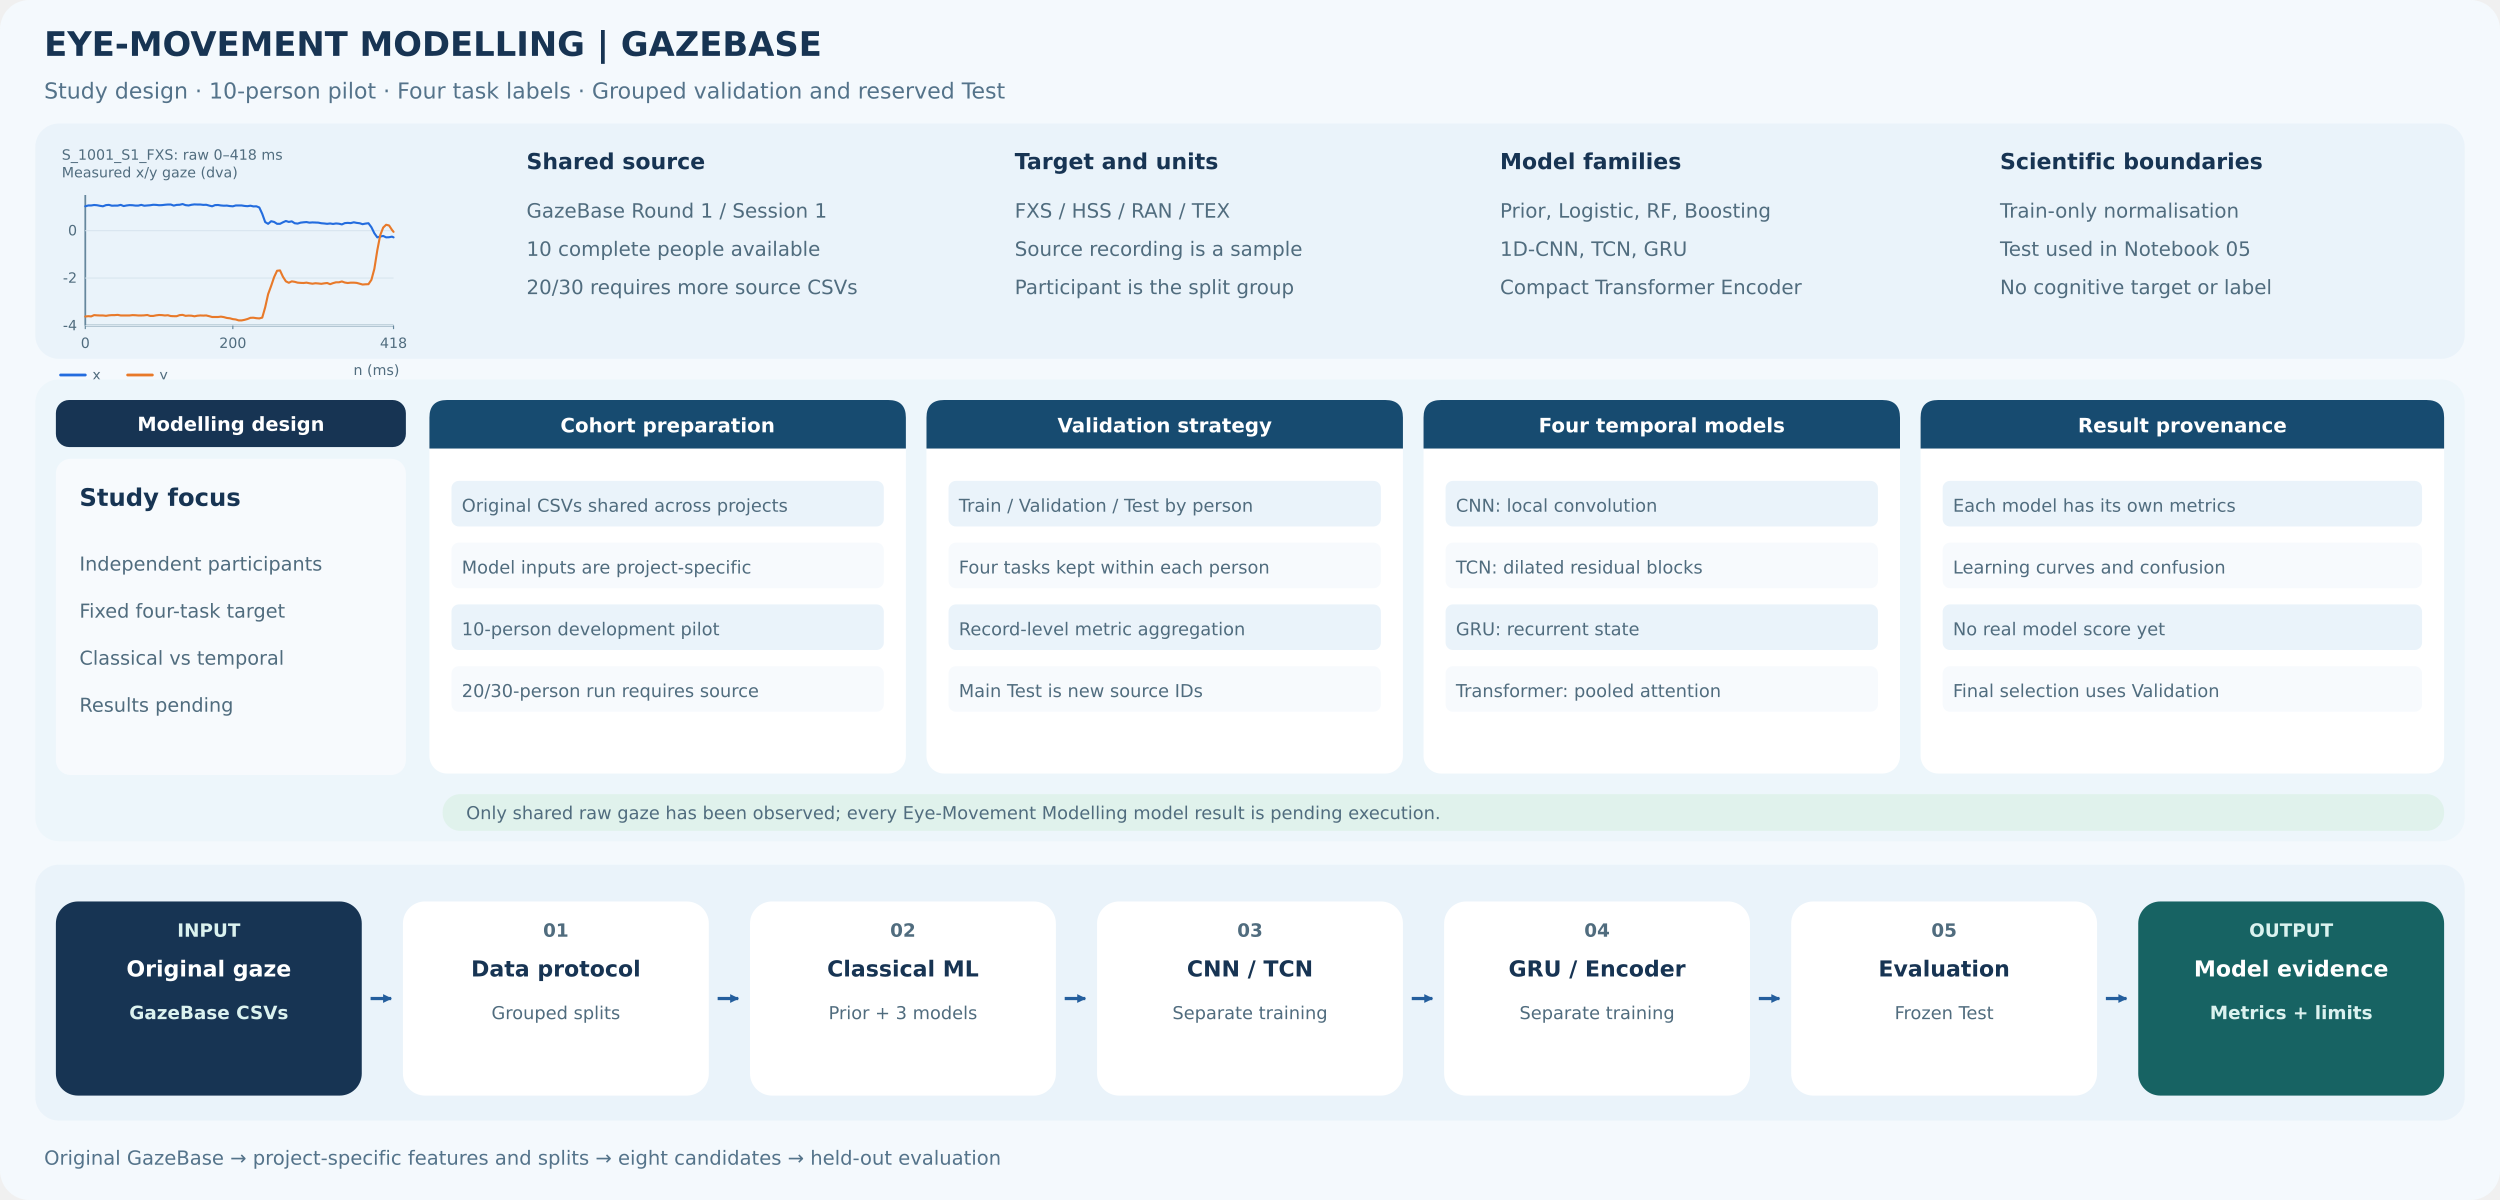
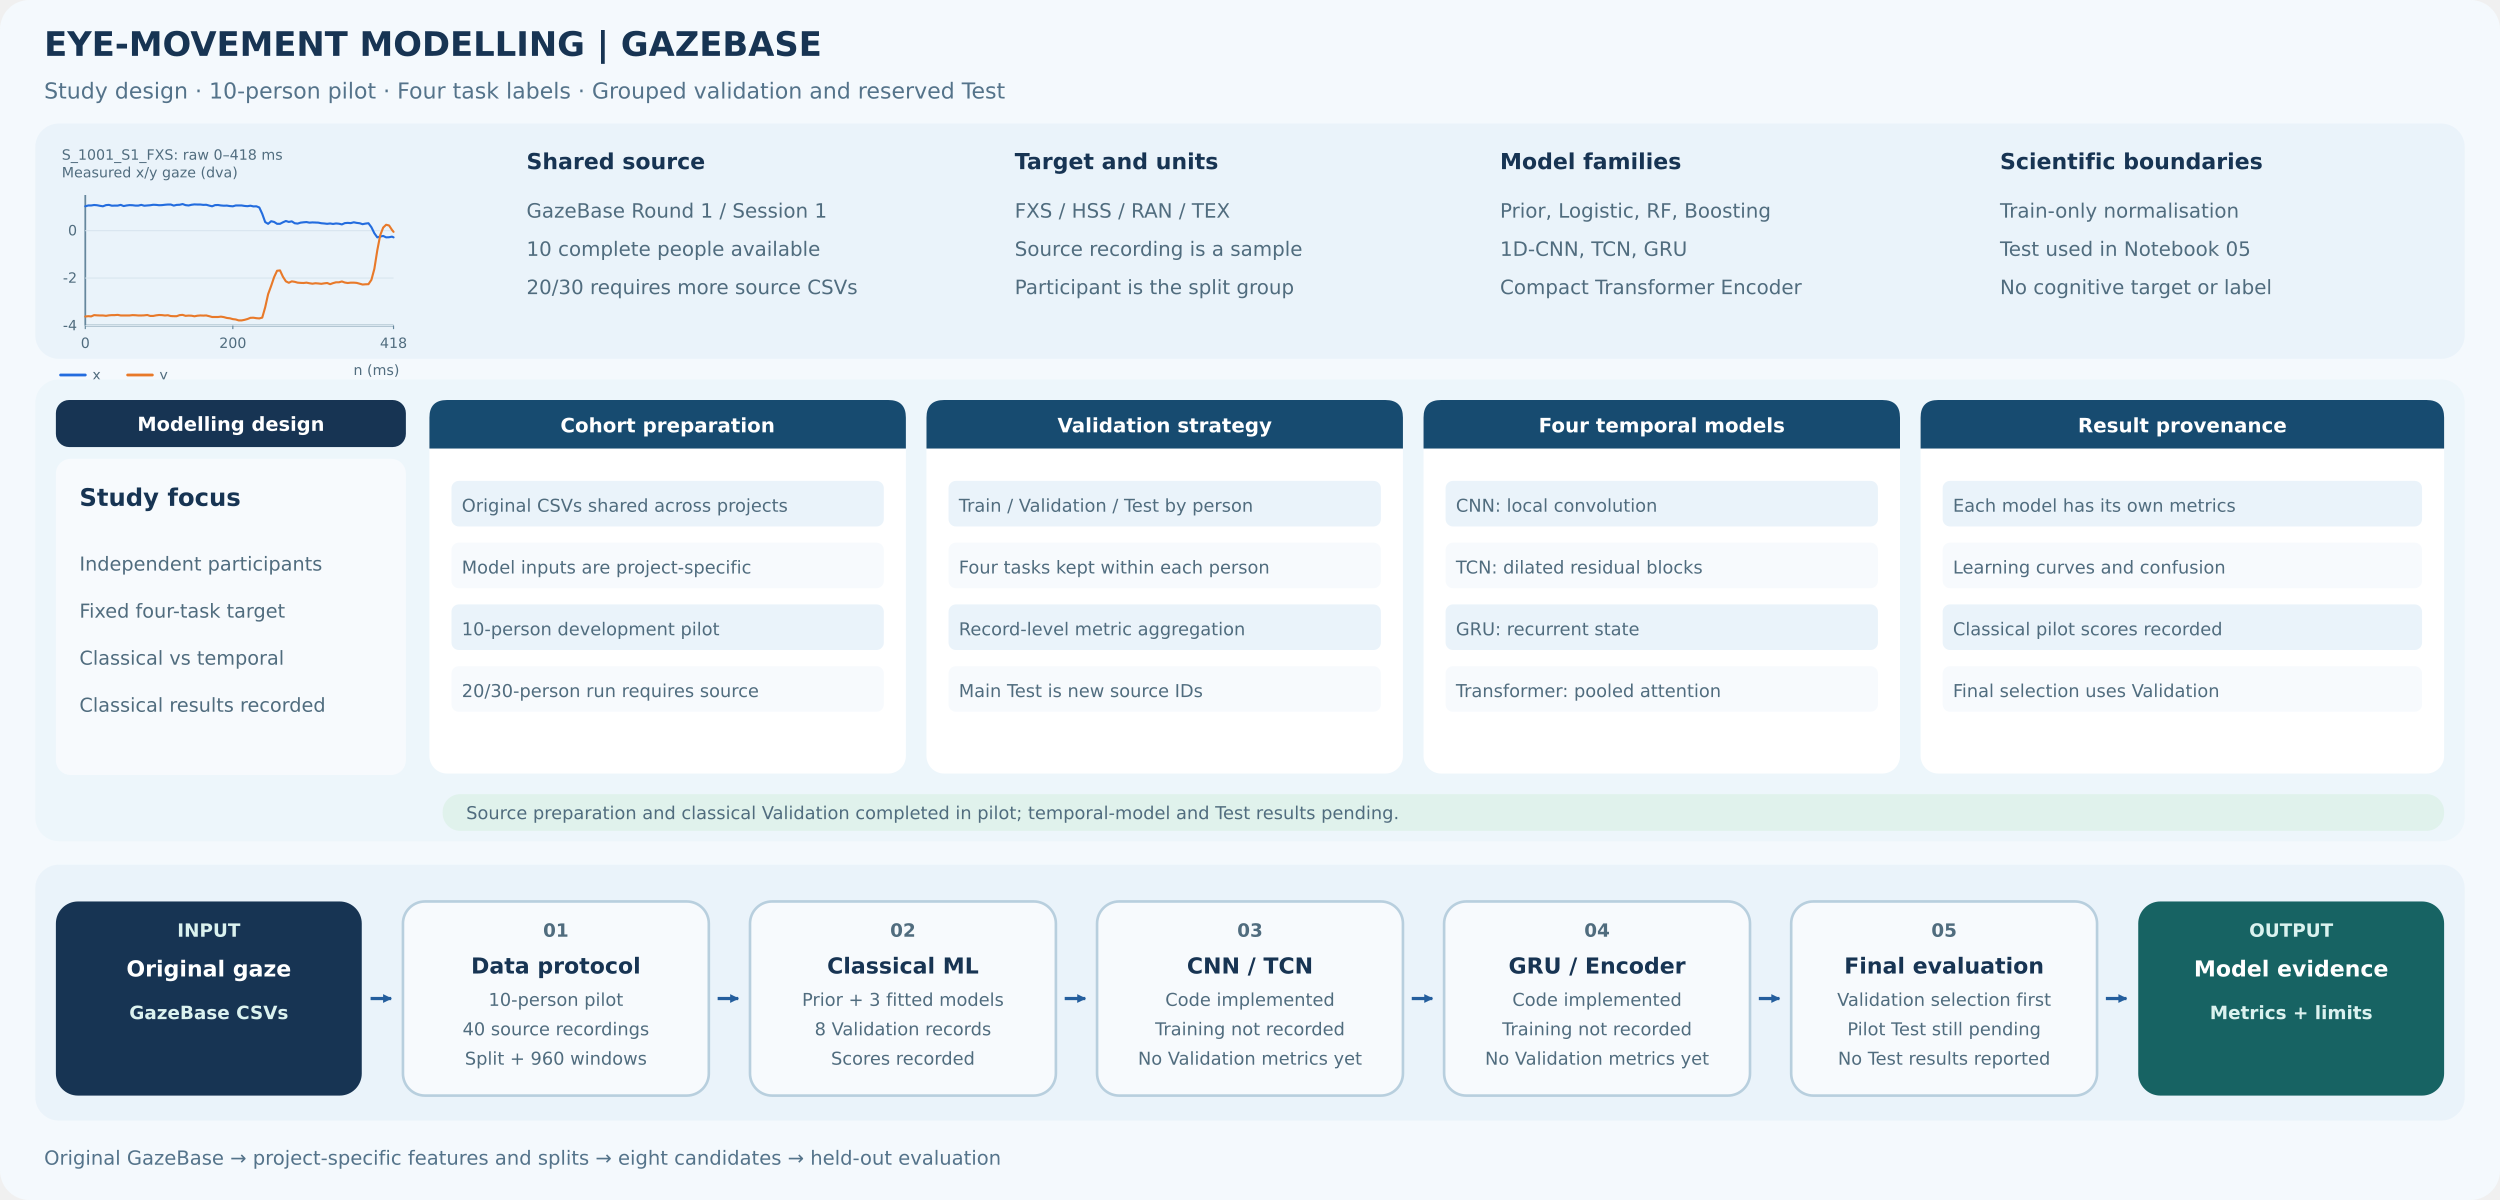
<svg xmlns="http://www.w3.org/2000/svg" width="1700" height="816" viewBox="0 0 1700 816" role="img" aria-labelledby="svg-title svg-desc">
  <defs>
    <style>
.title{font:700 23px DejaVu Sans,Arial,sans-serif;fill:#173453}.subtitle{font:400 15px DejaVu Sans,Arial,sans-serif;fill:#54738A}.sourceheading{font:700 11.5px DejaVu Sans,Arial,sans-serif;fill:#53738A}.sourcebody{font:400 13px DejaVu Sans,Arial,sans-serif;fill:#173453}.ctxhead{font:700 15px DejaVu Sans,Arial,sans-serif;fill:#173453}.ctxbody{font:400 13.5px DejaVu Sans,Arial,sans-serif;fill:#506C7E}.focushead{font:700 16.5px DejaVu Sans,Arial,sans-serif;fill:#173453}.focusbody{font:400 13.1px DejaVu Sans,Arial,sans-serif;fill:#506C7E}.sectionlabel{font:700 13.2px DejaVu Sans,Arial,sans-serif;fill:white}.panelhead{font:700 13.5px DejaVu Sans,Arial,sans-serif;fill:white}.panelbody{font:400 12.1px DejaVu Sans,Arial,sans-serif;fill:#506C7E}.nodeid{font:700 12.5px DejaVu Sans,Arial,sans-serif;fill:#506C7E}.nodetitle{font:700 15px DejaVu Sans,Arial,sans-serif;fill:#173453}.nodedesc{font:400 12.1px DejaVu Sans,Arial,sans-serif;fill:#506C7E}.endnodeid{font:700 12.5px DejaVu Sans,Arial,sans-serif;fill:#DBF2EF}.endnodetitle{font:700 15px DejaVu Sans,Arial,sans-serif;fill:white}.footer{font:400 13.3px DejaVu Sans,Arial,sans-serif;fill:#54738A}.overview-id{font:700 11.3px DejaVu Sans,Arial,sans-serif;fill:#506C7E}.overview-title{font:700 12.9px DejaVu Sans,Arial,sans-serif;fill:#173453}.overview-body{font:400 10.9px DejaVu Sans,Arial,sans-serif;fill:#506C7E}.overview-terminal-id{font:700 11.3px DejaVu Sans,Arial,sans-serif;fill:#DBF2EF}.overview-terminal-title{font:700 12.9px DejaVu Sans,Arial,sans-serif;fill:#FFFFFF}.overview-terminal-body{font:400 10.9px DejaVu Sans,Arial,sans-serif;fill:#DBF2EF}</style>
    <marker id="arr" markerWidth="6" markerHeight="6" refX="5.5" refY="3" orient="auto" markerUnits="userSpaceOnUse">
      <path d="M0 0 L6 3 L0 6 Z" fill="#245E9D" />
    </marker>
  </defs>
  <rect x="0" y="0" width="1700" height="816" rx="20" fill="#F4F9FD" stroke="none" stroke-width="1" />
  <g id="band-0-header">
    <text x="30" y="38" class="title">EYE-MOVEMENT MODELLING | GAZEBASE</text>
    <text x="30" y="67" class="subtitle">Study design · 10-person pilot · Four task labels · Grouped validation and reserved Test</text>
  </g>
  <g id="band-1-context">
    <rect x="24" y="84" width="1652" height="160" rx="16" fill="#EAF3FA" stroke-width="2" />
    <g id="source-record" aria-label="Measured horizontal and vertical gaze excerpt from original GazeBase record S_1001_S1_FXS" transform="translate(-204.4 -153) scale(0.8)">
      <text x="308" y="327" class="panelbody">S_1001_S1_FXS: raw 0–418 ms</text>
      <text x="308" y="342" class="panelbody">Measured x/y gaze (dva)</text>
      <line x1="328" y1="357" x2="328" y2="468" stroke="#66879D" stroke-width="1.5" />
      <line x1="328" y1="468" x2="590" y2="468" stroke="#66879D" stroke-width="1.5" />
      <line x1="328" y1="468" x2="590" y2="468" stroke="#D9E6EF" stroke-width="1" />
      <text x="321" y="472" class="panelbody" text-anchor="end">-4</text>
      <line x1="328" y1="427.6" x2="590" y2="427.6" stroke="#D9E6EF" stroke-width="1" />
      <text x="321" y="431.6" class="panelbody" text-anchor="end">-2</text>
      <line x1="328" y1="387.3" x2="590" y2="387.3" stroke="#D9E6EF" stroke-width="1" />
      <text x="321" y="391.3" class="panelbody" text-anchor="end">0</text>
      <line x1="328" y1="468" x2="328" y2="471" stroke="#66879D" stroke-width="1" />
      <text x="328" y="487" class="panelbody" text-anchor="middle">0</text>
      <line x1="453.4" y1="468" x2="453.4" y2="471" stroke="#66879D" stroke-width="1" />
      <text x="453.4" y="487" class="panelbody" text-anchor="middle">200</text>
      <line x1="590" y1="468" x2="590" y2="471" stroke="#66879D" stroke-width="1" />
      <text x="590" y="487" class="panelbody" text-anchor="middle">418</text>
      <path d="M328.0 366.6 L330.5 365.9 L333.0 365.9 L335.5 365.5 L338.0 365.7 L340.5 366.2 L343.0 366.6 L345.6 365.6 L348.1 365.4 L350.6 366.1 L353.1 366.0 L355.6 366.0 L358.1 365.4 L360.6 366.4 L363.1 365.9 L365.6 365.6 L368.1 365.7 L370.6 366.0 L373.1 366.0 L375.6 365.4 L378.1 366.1 L380.7 365.9 L383.2 365.7 L385.7 365.3 L388.2 365.4 L390.7 365.7 L393.2 365.6 L395.7 365.3 L398.2 365.1 L400.7 365.1 L403.2 366.0 L405.7 365.4 L408.2 365.3 L410.7 364.7 L413.2 365.6 L415.8 365.9 L418.3 365.3 L420.8 365.0 L423.3 365.1 L425.8 365.1 L428.3 365.4 L430.8 365.3 L433.3 366.0 L435.8 366.6 L438.3 365.6 L440.8 365.5 L443.3 365.9 L445.8 366.1 L448.3 366.0 L450.9 366.4 L453.4 366.6 L455.9 365.9 L458.4 365.9 L460.9 365.9 L463.4 366.3 L465.9 366.5 L468.4 366.1 L470.9 366.7 L473.4 366.6 L475.9 367.6 L478.4 373.0 L480.9 380.0 L483.4 381.5 L486.0 379.3 L488.5 379.9 L491.0 381.5 L493.5 381.5 L496.0 380.2 L498.5 379.1 L501.0 379.9 L503.5 379.4 L506.0 381.0 L508.5 381.3 L511.0 380.5 L513.5 380.2 L516.0 380.0 L518.5 380.5 L521.1 380.3 L523.6 380.4 L526.1 380.5 L528.6 381.0 L531.1 381.2 L533.6 381.5 L536.1 381.2 L538.6 381.6 L541.1 381.2 L543.6 381.4 L546.1 382.0 L548.6 380.9 L551.1 380.7 L553.6 380.9 L556.2 380.2 L558.7 380.7 L561.2 381.0 L563.7 381.8 L566.2 381.3 L568.7 381.0 L571.2 384.4 L573.7 389.5 L576.2 393.0 L578.7 392.3 L581.2 391.8 L583.7 393.0 L586.2 392.9 L588.7 392.4 L590.0 393.0" fill="none" stroke="#236CDE" stroke-width="1.8" stroke-linecap="round" stroke-linejoin="round" />
      <path d="M328.0 460.3 L330.5 460.0 L333.0 460.2 L335.5 459.1 L338.0 459.3 L340.5 459.4 L343.0 459.4 L345.6 459.7 L348.1 459.3 L350.6 459.1 L353.1 459.1 L355.6 458.9 L358.1 459.4 L360.6 459.4 L363.1 459.4 L365.6 459.4 L368.1 459.1 L370.6 459.2 L373.1 459.4 L375.6 459.4 L378.1 459.3 L380.7 459.0 L383.2 459.8 L385.7 459.8 L388.2 459.3 L390.7 459.0 L393.2 459.1 L395.7 459.4 L398.2 459.2 L400.7 459.9 L403.2 460.0 L405.7 460.0 L408.2 459.1 L410.7 458.9 L413.2 459.7 L415.8 459.5 L418.3 459.6 L420.8 460.1 L423.3 459.6 L425.8 459.4 L428.3 459.5 L430.8 459.4 L433.3 460.0 L435.8 460.7 L438.3 460.7 L440.8 460.7 L443.3 460.4 L445.8 460.8 L448.3 461.5 L450.9 461.8 L453.4 462.5 L455.9 462.8 L458.4 463.6 L460.9 463.6 L463.4 463.1 L465.9 462.4 L468.4 461.4 L470.9 461.3 L473.4 461.7 L475.9 461.9 L478.4 461.2 L480.9 452.5 L483.4 441.3 L486.0 434.2 L488.5 426.8 L491.0 421.4 L493.5 421.1 L496.0 426.5 L498.5 430.4 L501.0 431.6 L503.5 430.4 L506.0 430.8 L508.5 431.5 L511.0 431.7 L513.5 431.8 L516.0 431.5 L518.5 432.0 L521.1 432.4 L523.6 432.0 L526.1 432.2 L528.6 432.5 L531.1 432.1 L533.6 431.8 L536.1 432.8 L538.6 431.9 L541.1 431.2 L543.6 431.2 L546.1 430.5 L548.6 431.4 L551.1 431.8 L553.6 431.5 L556.2 431.5 L558.7 431.7 L561.2 432.4 L563.7 433.1 L566.2 432.9 L568.7 432.8 L571.2 429.1 L573.7 419.8 L576.2 404.0 L578.7 391.1 L581.2 384.7 L583.7 382.3 L586.2 382.9 L588.7 386.7 L590.0 388.3" fill="none" stroke="#E87929" stroke-width="1.8" stroke-linecap="round" stroke-linejoin="round" />
      <path d="M307 510 L328 510" fill="none" stroke="#236CDE" stroke-width="2.4" stroke-linecap="round" stroke-linejoin="round" />
      <text x="334" y="514" class="panelbody">x</text>
      <path d="M364 510 L385 510" fill="none" stroke="#E87929" stroke-width="2.4" stroke-linecap="round" stroke-linejoin="round" />
      <text x="391" y="514" class="panelbody">y</text>
      <text x="595" y="510" class="panelbody" text-anchor="end">n (ms)</text>
    </g>
    <g id="context-1">
      <text x="358" y="115" class="ctxhead">Shared source</text>
      <text x="358" y="148" class="ctxbody">GazeBase Round 1 / Session 1</text>
      <text x="358" y="174" class="ctxbody">10 complete people available</text>
      <text x="358" y="200" class="ctxbody">20/30 requires more source CSVs</text>
    </g>
    <g id="context-2">
      <text x="690" y="115" class="ctxhead">Target and units</text>
      <text x="690" y="148" class="ctxbody">FXS / HSS / RAN / TEX</text>
      <text x="690" y="174" class="ctxbody">Source recording is a sample</text>
      <text x="690" y="200" class="ctxbody">Participant is the split group</text>
    </g>
    <g id="context-3">
      <text x="1020" y="115" class="ctxhead">Model families</text>
      <text x="1020" y="148" class="ctxbody">Prior, Logistic, RF, Boosting</text>
      <text x="1020" y="174" class="ctxbody">1D-CNN, TCN, GRU</text>
      <text x="1020" y="200" class="ctxbody">Compact Transformer Encoder</text>
    </g>
    <g id="context-4">
      <text x="1360" y="115" class="ctxhead">Scientific boundaries</text>
      <text x="1360" y="148" class="ctxbody">Train-only normalisation</text>
      <text x="1360" y="174" class="ctxbody">Test used in Notebook 05</text>
      <text x="1360" y="200" class="ctxbody">No cognitive target or label</text>
    </g>
  </g>
  <g id="band-2-analysis">
    <rect x="24" y="258" width="1652" height="314" rx="16" fill="#EDF6FB" stroke-width="1.5" />
    <g id="focus">
      <rect x="38" y="272" width="238" height="32" rx="9" fill="#173453" stroke-width="1.5" />
      <text x="157" y="293" class="sectionlabel" text-anchor="middle">Modelling design</text>
      <rect x="38" y="312" width="238" height="215" rx="10" fill="#F7FAFD" stroke-width="1.5" />
      <text x="54" y="344" class="focushead">Study focus</text>
      <text x="54" y="388" class="focusbody">Independent participants</text>
      <text x="54" y="420" class="focusbody">Fixed four-task target</text>
      <text x="54" y="452" class="focusbody">Classical vs temporal</text>
-       <text x="54" y="484" class="focusbody">Results pending</text>
+       <text x="54" y="484" class="focusbody">Classical results recorded</text>
    </g>
    <g id="panels">
      <g id="panel-1">
        <rect x="292" y="272" width="324" height="254" rx="12" fill="#FFFFFF" stroke-width="1.5" />
        <path d="M304 272 H604 Q616 272 616 284 V305 H292 V284 Q292 272 304 272Z" fill="#174B70" />
        <text x="454" y="294" class="panelhead" text-anchor="middle">Cohort preparation</text>
        <g id="scientific-panel-1">
          <rect x="307" y="327" width="294" height="31" rx="5" fill="#EAF3FA" stroke-width="0" />
          <text x="314" y="348" class="panelbody">Original CSVs shared across projects</text>
          <rect x="307" y="369" width="294" height="31" rx="5" fill="#F7FAFD" stroke-width="0" />
          <text x="314" y="390" class="panelbody">Model inputs are project-specific</text>
          <rect x="307" y="411" width="294" height="31" rx="5" fill="#EAF3FA" stroke-width="0" />
          <text x="314" y="432" class="panelbody">10-person development pilot</text>
          <rect x="307" y="453" width="294" height="31" rx="5" fill="#F7FAFD" stroke-width="0" />
          <text x="314" y="474" class="panelbody">20/30-person run requires source</text>
        </g>
      </g>
      <g id="panel-2">
        <rect x="630" y="272" width="324" height="254" rx="12" fill="#FFFFFF" stroke-width="1.5" />
        <path d="M642 272 H942 Q954 272 954 284 V305 H630 V284 Q630 272 642 272Z" fill="#174B70" />
        <text x="792" y="294" class="panelhead" text-anchor="middle">Validation strategy</text>
        <g id="scientific-panel-2">
          <rect x="645" y="327" width="294" height="31" rx="5" fill="#EAF3FA" stroke-width="0" />
          <text x="652" y="348" class="panelbody">Train / Validation / Test by person</text>
          <rect x="645" y="369" width="294" height="31" rx="5" fill="#F7FAFD" stroke-width="0" />
          <text x="652" y="390" class="panelbody">Four tasks kept within each person</text>
          <rect x="645" y="411" width="294" height="31" rx="5" fill="#EAF3FA" stroke-width="0" />
          <text x="652" y="432" class="panelbody">Record-level metric aggregation</text>
          <rect x="645" y="453" width="294" height="31" rx="5" fill="#F7FAFD" stroke-width="0" />
          <text x="652" y="474" class="panelbody">Main Test is new source IDs</text>
        </g>
      </g>
      <g id="panel-3">
        <rect x="968" y="272" width="324" height="254" rx="12" fill="#FFFFFF" stroke-width="1.5" />
        <path d="M980 272 H1280 Q1292 272 1292 284 V305 H968 V284 Q968 272 980 272Z" fill="#174B70" />
        <text x="1130" y="294" class="panelhead" text-anchor="middle">Four temporal models</text>
        <g id="scientific-panel-3">
          <rect x="983" y="327" width="294" height="31" rx="5" fill="#EAF3FA" stroke-width="0" />
          <text x="990" y="348" class="panelbody">CNN: local convolution</text>
          <rect x="983" y="369" width="294" height="31" rx="5" fill="#F7FAFD" stroke-width="0" />
          <text x="990" y="390" class="panelbody">TCN: dilated residual blocks</text>
          <rect x="983" y="411" width="294" height="31" rx="5" fill="#EAF3FA" stroke-width="0" />
          <text x="990" y="432" class="panelbody">GRU: recurrent state</text>
          <rect x="983" y="453" width="294" height="31" rx="5" fill="#F7FAFD" stroke-width="0" />
          <text x="990" y="474" class="panelbody">Transformer: pooled attention</text>
        </g>
      </g>
      <g id="panel-4">
        <rect x="1306" y="272" width="356" height="254" rx="12" fill="#FFFFFF" stroke-width="1.5" />
        <path d="M1318 272 H1650 Q1662 272 1662 284 V305 H1306 V284 Q1306 272 1318 272Z" fill="#174B70" />
        <text x="1484" y="294" class="panelhead" text-anchor="middle">Result provenance</text>
        <g id="scientific-panel-4">
          <rect x="1321" y="327" width="326" height="31" rx="5" fill="#EAF3FA" stroke-width="0" />
          <text x="1328" y="348" class="panelbody">Each model has its own metrics</text>
          <rect x="1321" y="369" width="326" height="31" rx="5" fill="#F7FAFD" stroke-width="0" />
          <text x="1328" y="390" class="panelbody">Learning curves and confusion</text>
          <rect x="1321" y="411" width="326" height="31" rx="5" fill="#EAF3FA" stroke-width="0" />
-           <text x="1328" y="432" class="panelbody">No real model score yet</text>
+           <text x="1328" y="432" class="panelbody">Classical pilot scores recorded</text>
          <rect x="1321" y="453" width="326" height="31" rx="5" fill="#F7FAFD" stroke-width="0" />
          <text x="1328" y="474" class="panelbody">Final selection uses Validation</text>
        </g>
      </g>
    </g>
    <g id="scientific-note">
      <rect x="301" y="540" width="1361" height="25" rx="12" fill="#E0F2EC" stroke-width="1.5" />
-       <text x="317" y="557" class="panelbody">Only shared raw gaze has been observed; every Eye-Movement Modelling model result is pending execution.</text>
+       <text x="317" y="557" class="panelbody">Source preparation and classical Validation completed in pilot; temporal-model and Test results pending.</text>
    </g>
  </g>
  <g id="band-3-workflow">
    <rect x="24" y="588" width="1652" height="174" rx="16" fill="#EAF3FA" stroke-width="2" />
    <g id="nodes">
      <g id="node-0">
        <rect x="38" y="613" width="208" height="132" rx="15" fill="#173453" stroke-width="1.8" />
        <text x="142" y="637" class="endnodeid" text-anchor="middle">INPUT</text>
        <text x="142" y="664" class="endnodetitle" text-anchor="middle">Original gaze</text>
        <text x="142" y="693" class="endnodeid" text-anchor="middle">GazeBase CSVs</text>
      </g>
      <g id="node-1">
-         <rect x="274" y="613" width="208" height="132" rx="15" fill="#FFFFFF" stroke-width="1.8" />
+         <rect x="274" y="613" width="208" height="132" rx="15" fill="#F7FAFD" stroke="#B8CFDE" stroke-width="1.8" />
        <text x="378" y="637" class="nodeid" text-anchor="middle">01</text>
-         <text x="378" y="664" class="nodetitle" text-anchor="middle">Data protocol</text>
-         <text x="378" y="693" class="nodedesc" text-anchor="middle">Grouped splits</text>
+         <text x="378" y="662" class="nodetitle" text-anchor="middle">Data protocol</text>
+         <text x="378" y="684" class="nodedesc" text-anchor="middle">10-person pilot</text>
+         <text x="378" y="704" class="nodedesc" text-anchor="middle">40 source recordings</text>
+         <text x="378" y="724" class="nodedesc" text-anchor="middle">Split + 960 windows</text>
      </g>
      <g id="node-2">
-         <rect x="510" y="613" width="208" height="132" rx="15" fill="#FFFFFF" stroke-width="1.8" />
+         <rect x="510" y="613" width="208" height="132" rx="15" fill="#F7FAFD" stroke="#B8CFDE" stroke-width="1.8" />
        <text x="614" y="637" class="nodeid" text-anchor="middle">02</text>
-         <text x="614" y="664" class="nodetitle" text-anchor="middle">Classical ML</text>
-         <text x="614" y="693" class="nodedesc" text-anchor="middle">Prior + 3 models</text>
+         <text x="614" y="662" class="nodetitle" text-anchor="middle">Classical ML</text>
+         <text x="614" y="684" class="nodedesc" text-anchor="middle">Prior + 3 fitted models</text>
+         <text x="614" y="704" class="nodedesc" text-anchor="middle">8 Validation records</text>
+         <text x="614" y="724" class="nodedesc" text-anchor="middle">Scores recorded</text>
      </g>
      <g id="node-3">
-         <rect x="746" y="613" width="208" height="132" rx="15" fill="#FFFFFF" stroke-width="1.8" />
+         <rect x="746" y="613" width="208" height="132" rx="15" fill="#F7FAFD" stroke="#B8CFDE" stroke-width="1.8" />
        <text x="850" y="637" class="nodeid" text-anchor="middle">03</text>
-         <text x="850" y="664" class="nodetitle" text-anchor="middle">CNN / TCN</text>
-         <text x="850" y="693" class="nodedesc" text-anchor="middle">Separate training</text>
+         <text x="850" y="662" class="nodetitle" text-anchor="middle">CNN / TCN</text>
+         <text x="850" y="684" class="nodedesc" text-anchor="middle">Code implemented</text>
+         <text x="850" y="704" class="nodedesc" text-anchor="middle">Training not recorded</text>
+         <text x="850" y="724" class="nodedesc" text-anchor="middle">No Validation metrics yet</text>
      </g>
      <g id="node-4">
-         <rect x="982" y="613" width="208" height="132" rx="15" fill="#FFFFFF" stroke-width="1.8" />
+         <rect x="982" y="613" width="208" height="132" rx="15" fill="#F7FAFD" stroke="#B8CFDE" stroke-width="1.8" />
        <text x="1086" y="637" class="nodeid" text-anchor="middle">04</text>
-         <text x="1086" y="664" class="nodetitle" text-anchor="middle">GRU / Encoder</text>
-         <text x="1086" y="693" class="nodedesc" text-anchor="middle">Separate training</text>
+         <text x="1086" y="662" class="nodetitle" text-anchor="middle">GRU / Encoder</text>
+         <text x="1086" y="684" class="nodedesc" text-anchor="middle">Code implemented</text>
+         <text x="1086" y="704" class="nodedesc" text-anchor="middle">Training not recorded</text>
+         <text x="1086" y="724" class="nodedesc" text-anchor="middle">No Validation metrics yet</text>
      </g>
      <g id="node-5">
-         <rect x="1218" y="613" width="208" height="132" rx="15" fill="#FFFFFF" stroke-width="1.8" />
+         <rect x="1218" y="613" width="208" height="132" rx="15" fill="#F7FAFD" stroke="#B8CFDE" stroke-width="1.8" />
        <text x="1322" y="637" class="nodeid" text-anchor="middle">05</text>
-         <text x="1322" y="664" class="nodetitle" text-anchor="middle">Evaluation</text>
-         <text x="1322" y="693" class="nodedesc" text-anchor="middle">Frozen Test</text>
+         <text x="1322" y="662" class="nodetitle" text-anchor="middle">Final evaluation</text>
+         <text x="1322" y="684" class="nodedesc" text-anchor="middle">Validation selection first</text>
+         <text x="1322" y="704" class="nodedesc" text-anchor="middle">Pilot Test still pending</text>
+         <text x="1322" y="724" class="nodedesc" text-anchor="middle">No Test results reported</text>
      </g>
      <g id="node-6">
        <rect x="1454" y="613" width="208" height="132" rx="15" fill="#176363" stroke-width="1.8" />
        <text x="1558" y="637" class="endnodeid" text-anchor="middle">OUTPUT</text>
        <text x="1558" y="664" class="endnodetitle" text-anchor="middle">Model evidence</text>
        <text x="1558" y="693" class="endnodeid" text-anchor="middle">Metrics + limits</text>
      </g>
    </g>
    <g id="connectors">
      <line x1="252" y1="679" x2="266" y2="679" stroke="#245E9D" stroke-width="2.2" marker-end="url(#arr)" />
      <line x1="488" y1="679" x2="502" y2="679" stroke="#245E9D" stroke-width="2.2" marker-end="url(#arr)" />
      <line x1="724" y1="679" x2="738" y2="679" stroke="#245E9D" stroke-width="2.2" marker-end="url(#arr)" />
      <line x1="960" y1="679" x2="974" y2="679" stroke="#245E9D" stroke-width="2.2" marker-end="url(#arr)" />
      <line x1="1196" y1="679" x2="1210" y2="679" stroke="#245E9D" stroke-width="2.2" marker-end="url(#arr)" />
      <line x1="1432" y1="679" x2="1446" y2="679" stroke="#245E9D" stroke-width="2.2" marker-end="url(#arr)" />
    </g>
  </g>
  <g id="band-4-summary">
    <text x="30" y="792" class="footer">Original GazeBase → project-specific features and splits → eight candidates → held-out evaluation</text>
  </g>
</svg>
